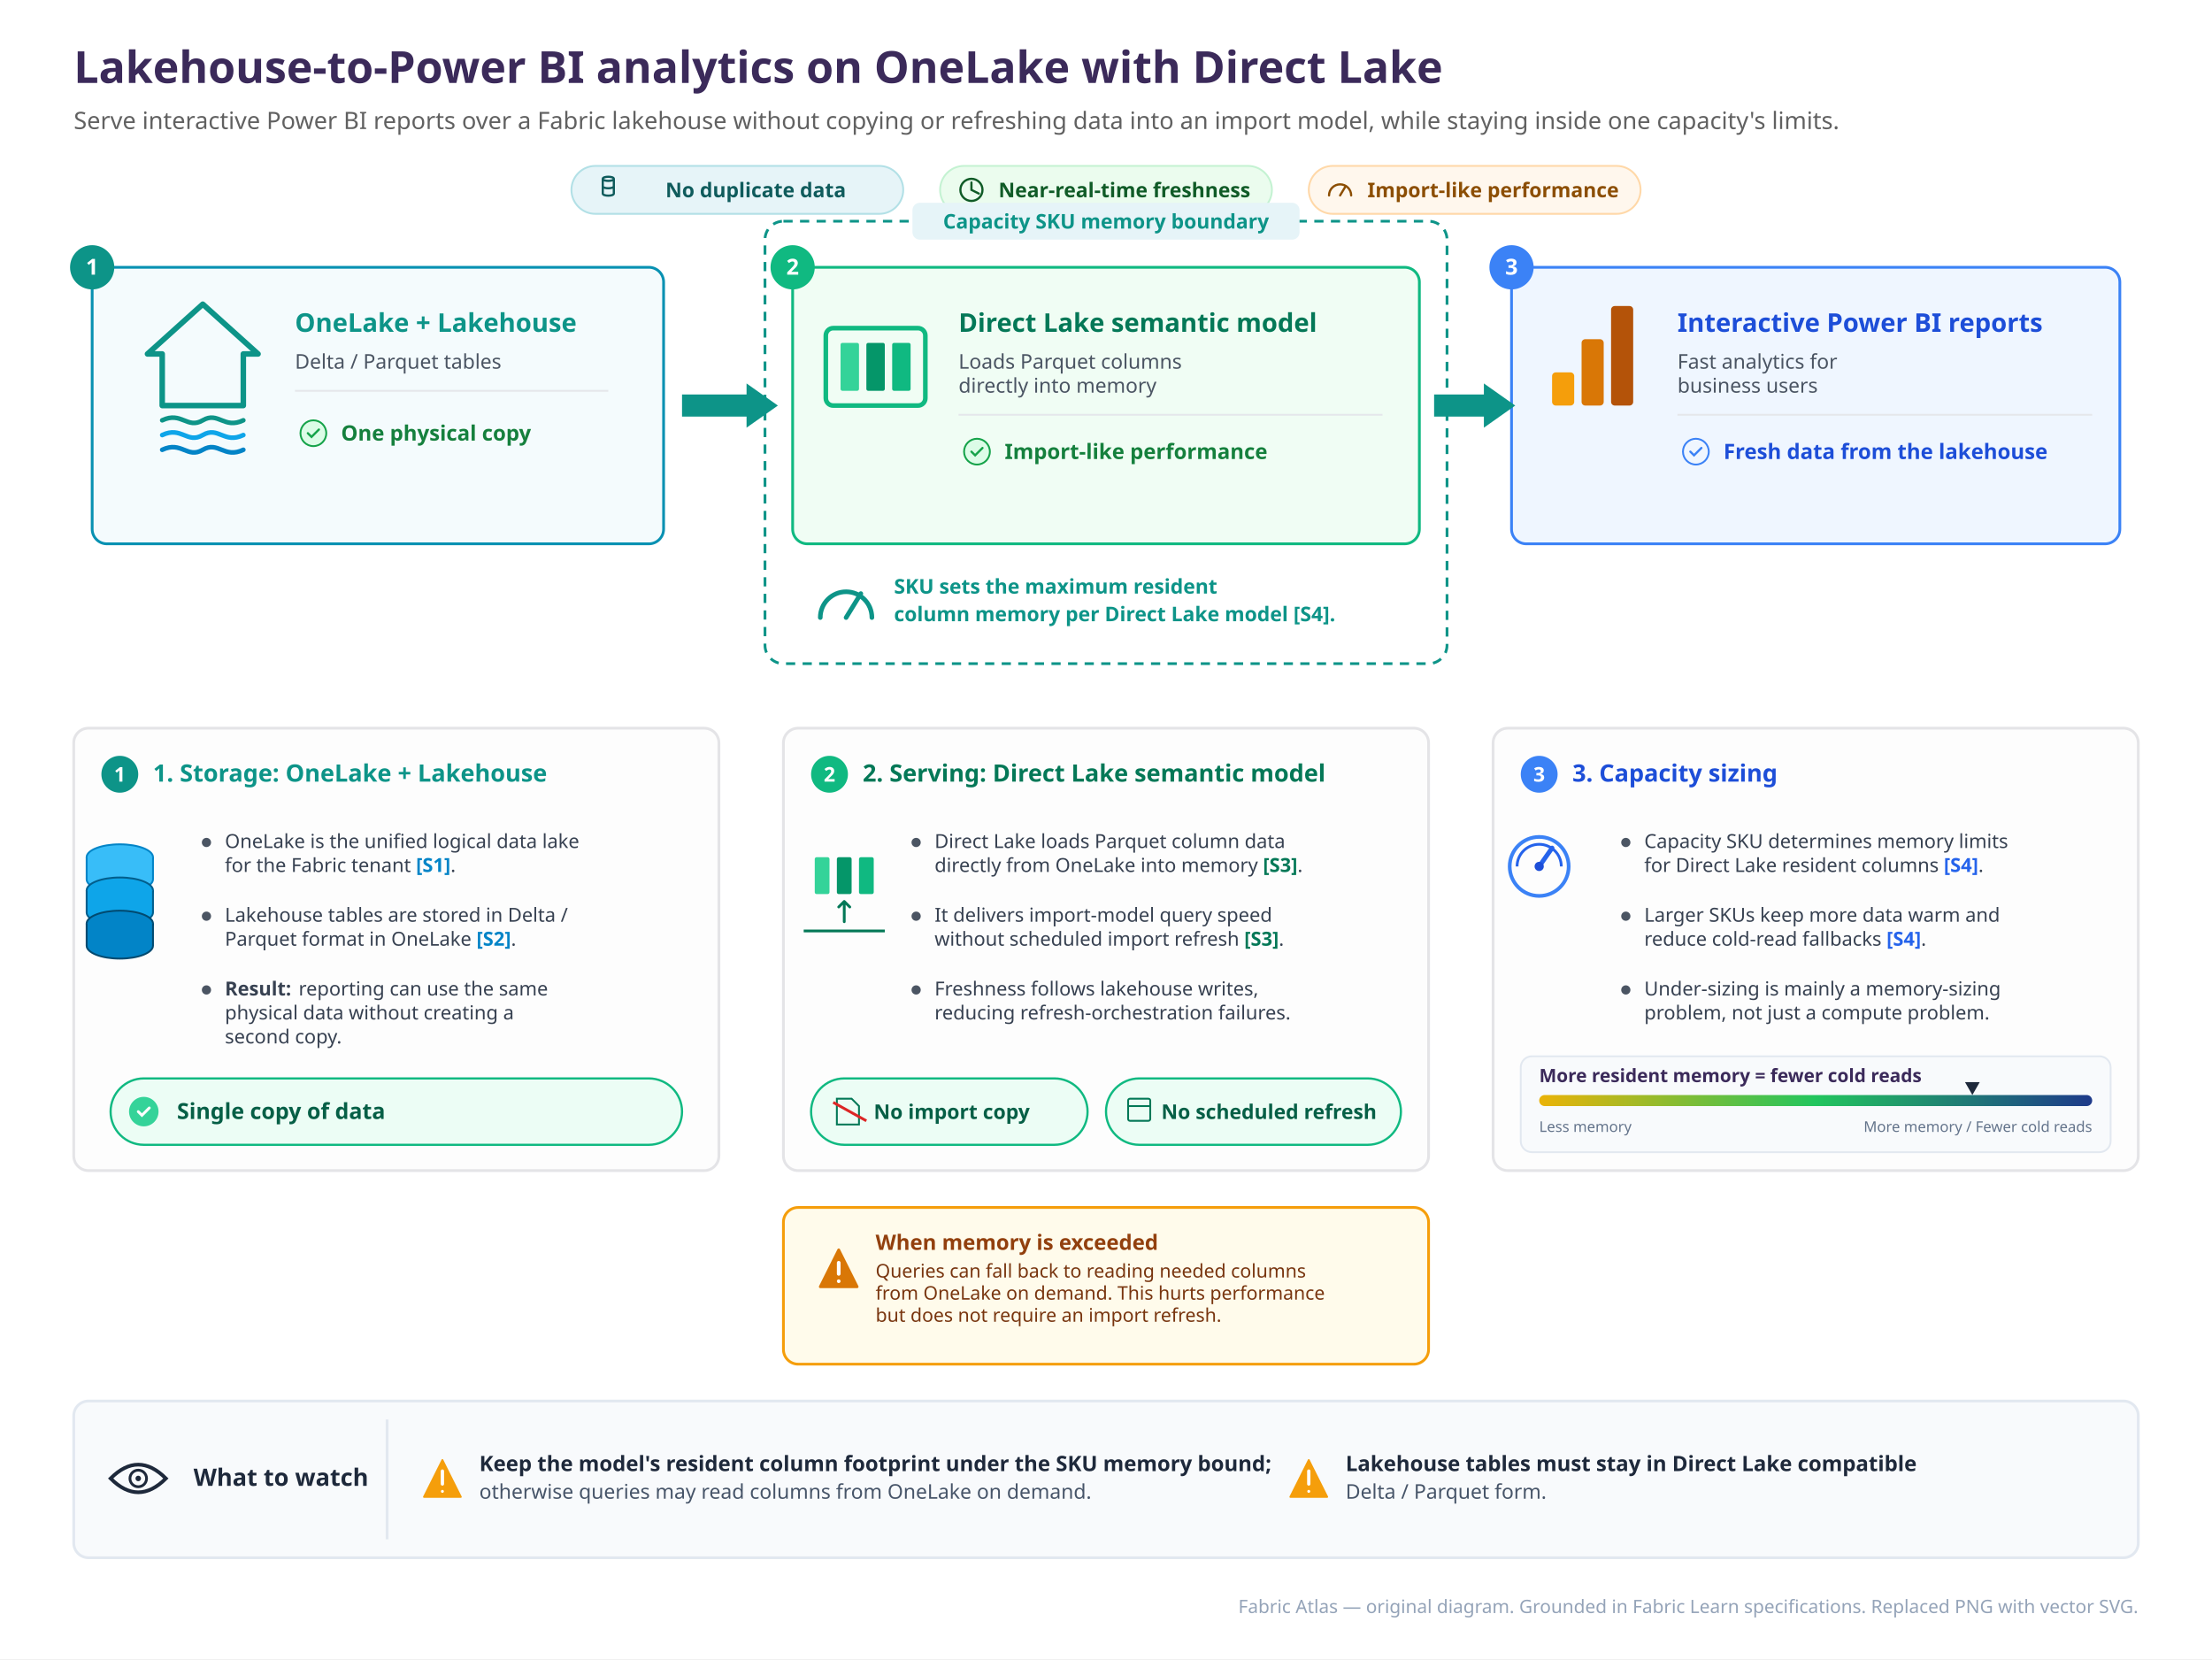
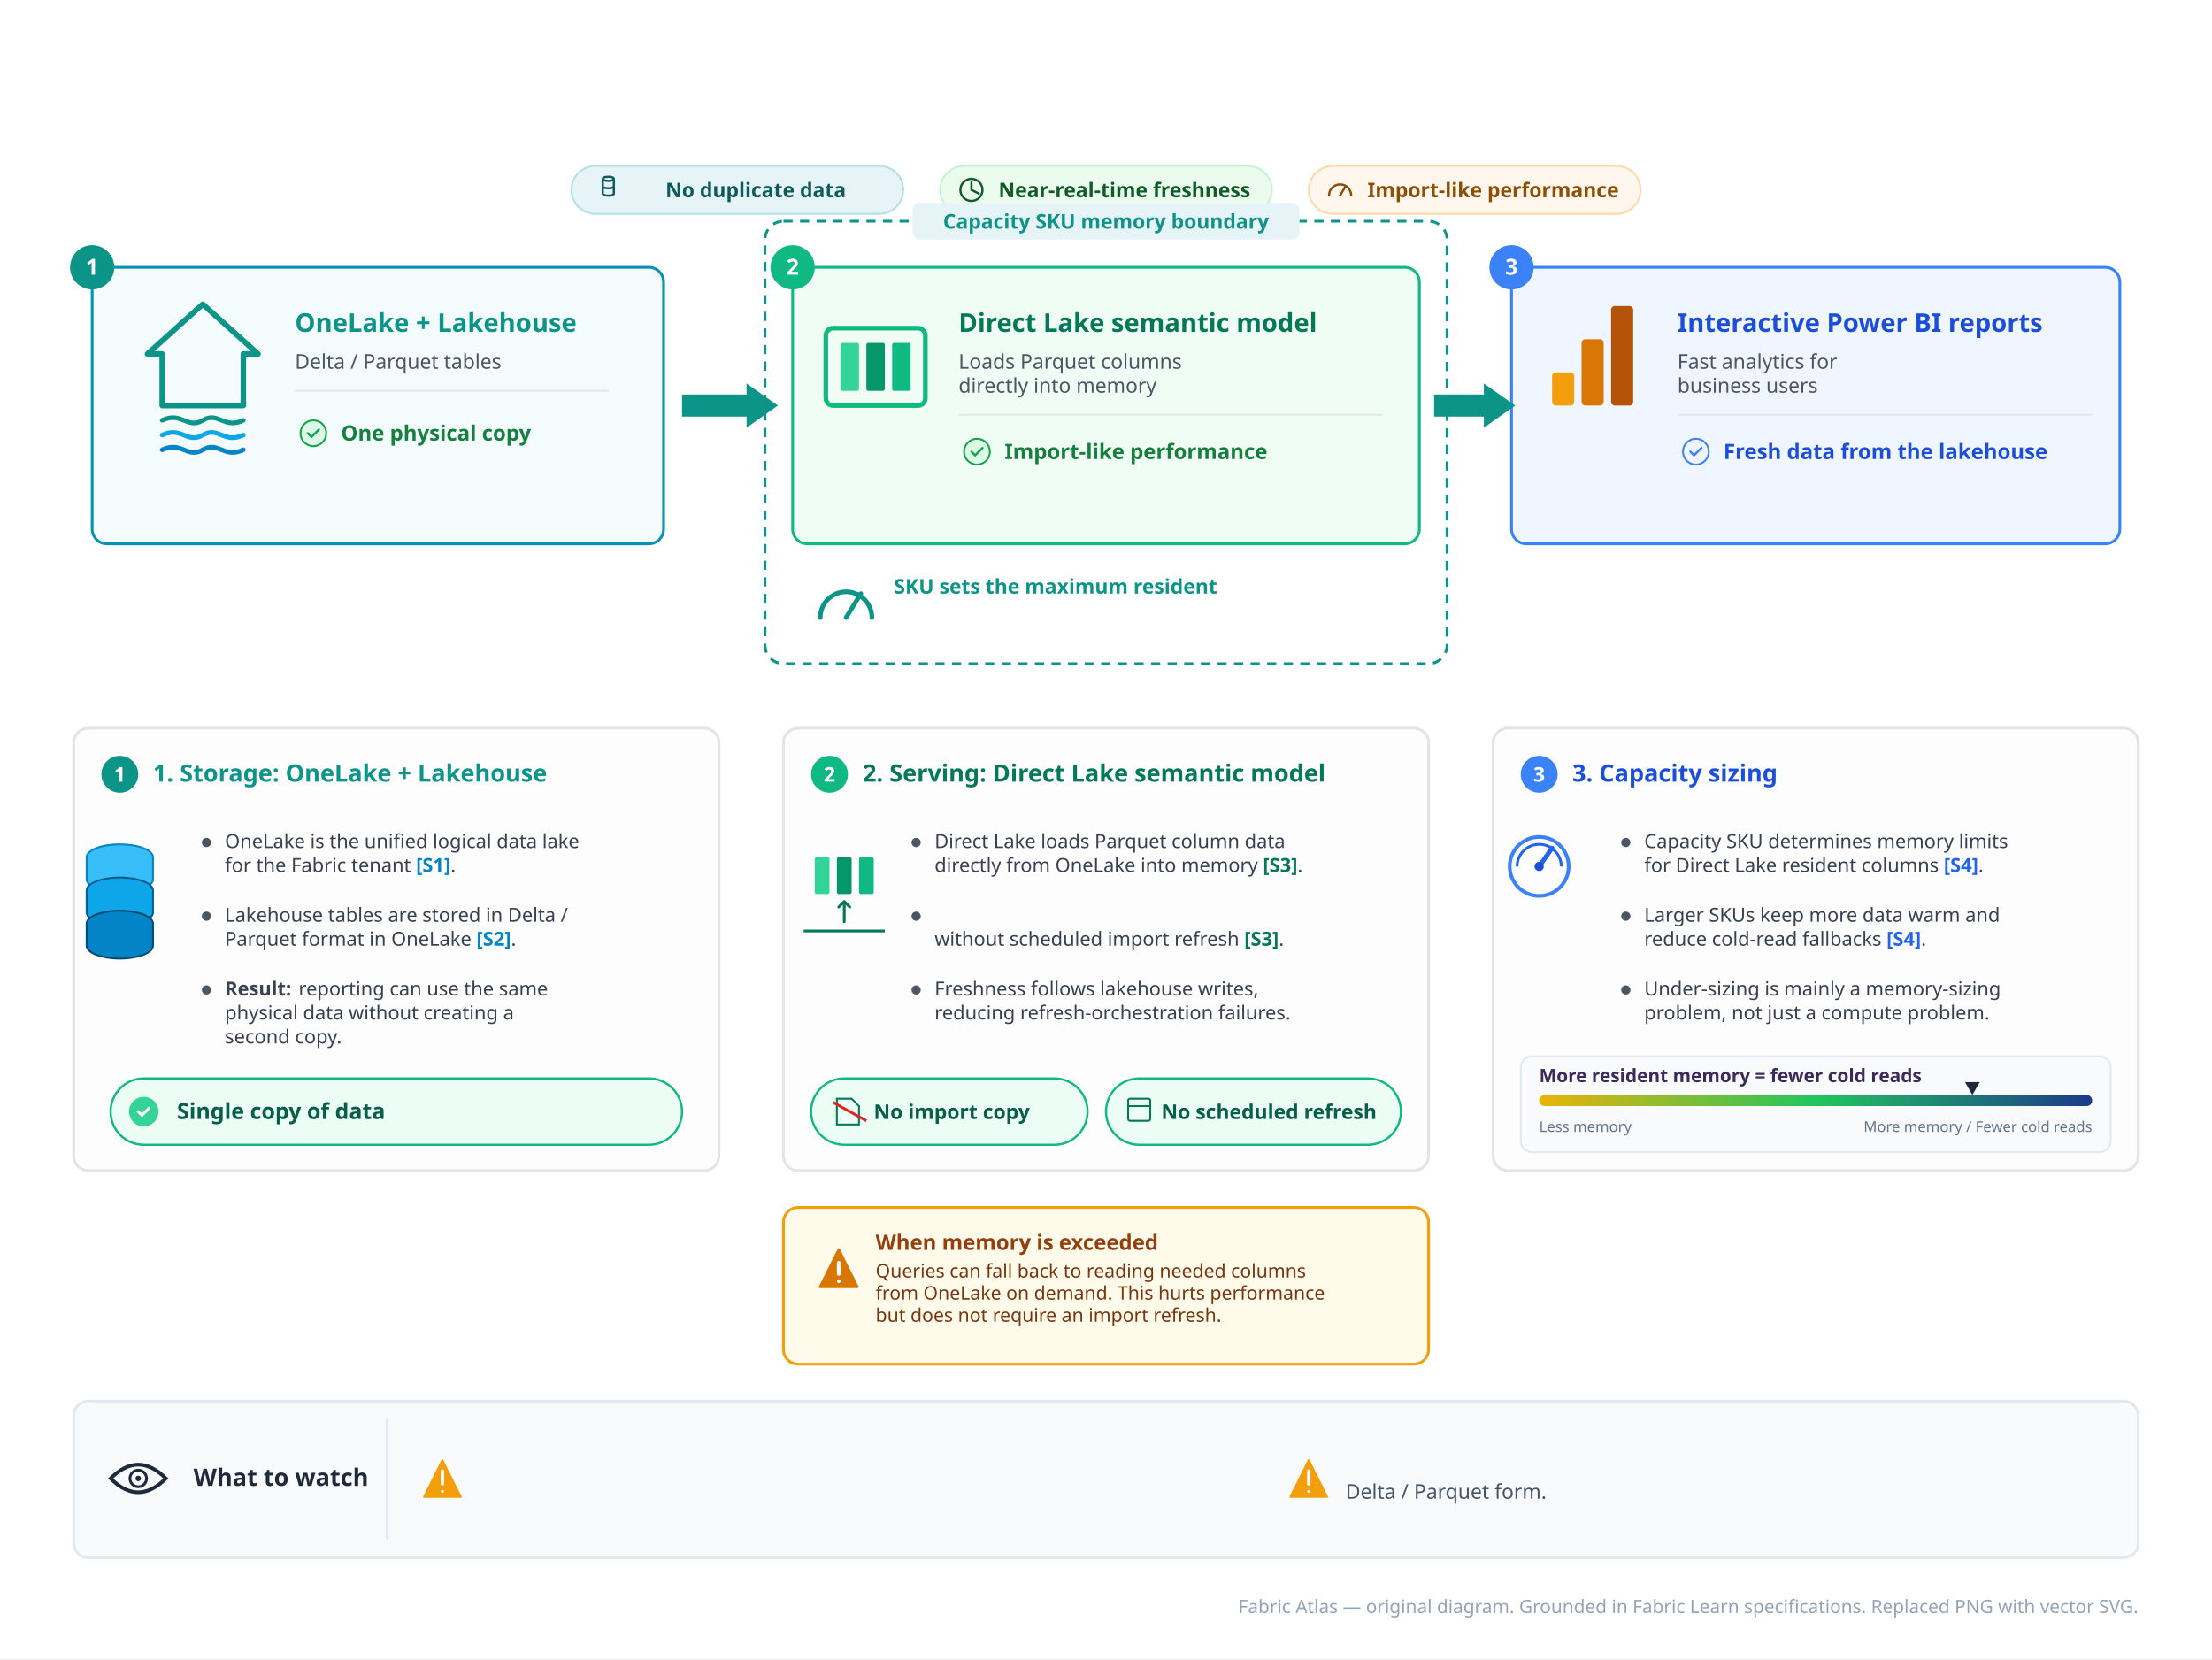
- <svg xmlns="http://www.w3.org/2000/svg" viewBox="0 0 1200 900" font-family="Segoe UI, -apple-system, sans-serif">
+ <svg xmlns="http://www.w3.org/2000/svg" viewBox="0 0 1200 900" font-family="Segoe UI, -apple-system, sans-serif" role="img" aria-labelledby="direct-lake-query-path-title direct-lake-query-path-desc" data-diagram-id="direct-lake-query-path">
  <defs>
    <linearGradient id="sliderGrad" x1="0" y1="0" x2="1" y2="0">
      <stop offset="0%" stop-color="#EAB308" />
      <stop offset="50%" stop-color="#22C55E" />
      <stop offset="100%" stop-color="#1E3A8A" />
    </linearGradient>
  </defs>
  <rect width="1200" height="900" fill="#FFFFFF" />
-   <text x="40" y="45" font-size="24" font-weight="700" fill="#3B2A5A">Lakehouse-to-Power BI analytics on OneLake with Direct Lake</text>
-   <text x="40" y="70" font-size="13" fill="#616161">Serve interactive Power BI reports over a Fabric lakehouse without copying or refreshing data into an import model, while staying inside one capacity's limits.</text>
+   <text x="40" y="45" font-size="24" font-weight="700" fill="#3B2A5A" data-node-id="fallback-trigger-check" tabindex="0" aria-label="DirectQuery fallback trigger check (SQL flavor only)" />
+   <text x="40" y="70" font-size="13" fill="#616161" data-node-id="visual-query" tabindex="0" aria-label="Report visual issues a query" />
  <rect x="310" y="90" width="180" height="26" rx="13" fill="#E6F4F8" stroke="#B2E0E6" stroke-width="1" />
  <path d="M 327,97 C 327,95.5 333,95.5 333,97 C 333,98.5 327,98.5 327,97 M 327,97 L 327,101 C 327,102.5 333,102.5 333,101 L 333,97 M 327,101 L 327,105 C 327,106.5 333,106.5 333,105 L 333,101" fill="none" stroke="#0F5B5C" stroke-width="1.2" stroke-linecap="round" stroke-linejoin="round" />
  <text x="410" y="107" text-anchor="middle" font-size="11" font-weight="600" fill="#0F5B5C">No duplicate data</text>
  <rect x="510" y="90" width="180" height="26" rx="13" fill="#EBFCEE" stroke="#C4F2D2" stroke-width="1" />
  <circle cx="527" cy="103" r="6" fill="none" stroke="#105B27" stroke-width="1.2" />
  <path d="M 527,99 L 527,103 L 531,105" fill="none" stroke="#105B27" stroke-width="1.2" stroke-linecap="round" />
  <text x="610" y="107" text-anchor="middle" font-size="11" font-weight="600" fill="#105B27">Near-real-time freshness</text>
  <rect x="710" y="90" width="180" height="26" rx="13" fill="#FFF7ED" stroke="#FFD8A8" stroke-width="1" />
  <path d="M 721,106 A 6,6 0 0,1 733,106" fill="none" stroke="#8C4E03" stroke-width="1.2" stroke-linecap="round" />
  <line x1="727" y1="106" x2="730" y2="101" stroke="#8C4E03" stroke-width="1.2" stroke-linecap="round" />
  <text x="810" y="107" text-anchor="middle" font-size="11" font-weight="600" fill="#8C4E03">Import-like performance</text>
  <rect x="50" y="145" width="310" height="150" rx="8" fill="#F4FBFD" stroke="#0891B2" stroke-width="1.5" />
  <circle cx="50" cy="145" r="12" fill="#0D9488" />
  <text x="50" y="149" text-anchor="middle" font-size="12" font-weight="700" fill="#FFFFFF">1</text>
  <g transform="translate(10, 5)">
    <path d="M 100,160 L 70,187 L 78,187 L 78,215 L 122,215 L 122,187 L 130,187 Z" fill="none" stroke="#0D9488" stroke-width="3" stroke-linejoin="round" />
    <path d="M 78,223 C 88.5,218 91.5,228 100,223 C 108.5,218 111.5,228 122,223" fill="none" stroke="#0D9488" stroke-width="2.5" stroke-linecap="round" />
    <path d="M 78,231 C 88.5,226 91.5,236 100,231 C 108.5,226 111.5,236 122,231" fill="none" stroke="#0EA5E9" stroke-width="2.5" stroke-linecap="round" />
    <path d="M 78,239 C 88.5,234 91.5,244 100,239 C 108.5,234 111.5,244 122,239" fill="none" stroke="#0284C7" stroke-width="2.5" stroke-linecap="round" />
  </g>
  <text x="160" y="180" font-size="14" font-weight="700" fill="#0D9488">OneLake + Lakehouse</text>
  <text x="160" y="200" font-size="11" fill="#4B5563">Delta / Parquet tables</text>
  <line x1="160" y1="212" x2="330" y2="212" stroke="#E5E7EB" stroke-width="1" />
  <circle cx="170" cy="235" r="7" fill="#DCFCE7" stroke="#16A34A" stroke-width="1" />
  <path d="M 167,235 L 169,237 L 173,233" fill="none" stroke="#16A34A" stroke-width="1.2" stroke-linecap="round" />
  <text x="185" y="239" font-size="11.5" font-weight="600" fill="#15803D">One physical copy</text>
  <rect x="415" y="120" width="370" height="240" rx="10" fill="none" stroke="#0D9488" stroke-width="1.5" stroke-dasharray="5 4" />
  <rect x="495" y="110" width="210" height="20" rx="4" fill="#E6F4F8" />
  <text x="600" y="124" text-anchor="middle" font-size="11" font-weight="600" fill="#0D9488">Capacity SKU memory boundary</text>
  <rect x="430" y="145" width="340" height="150" rx="8" fill="#F0FDF4" stroke="#10B981" stroke-width="1.5" />
  <circle cx="430" cy="145" r="12" fill="#10B981" />
  <text x="430" y="149" text-anchor="middle" font-size="12" font-weight="700" fill="#FFFFFF">2</text>
  <rect x="448" y="178" width="54" height="42" rx="4" fill="none" stroke="#10B981" stroke-width="2.5" />
  <rect x="456" y="186" width="10" height="26" fill="#34D399" rx="1" />
  <rect x="470" y="186" width="10" height="26" fill="#059669" rx="1" />
  <rect x="484" y="186" width="10" height="26" fill="#10B981" rx="1" />
  <text x="520" y="180" font-size="14" font-weight="700" fill="#047857">Direct Lake semantic model</text>
  <text x="520" y="200" font-size="11" fill="#4B5563">Loads Parquet columns</text>
  <text x="520" y="213" font-size="11" fill="#4B5563">directly into memory</text>
  <line x1="520" y1="225" x2="750" y2="225" stroke="#E5E7EB" stroke-width="1" />
  <circle cx="530" cy="245" r="7" fill="#DCFCE7" stroke="#16A34A" stroke-width="1" />
  <path d="M 527,245 L 529,247 L 533,243" fill="none" stroke="#16A34A" stroke-width="1.2" stroke-linecap="round" />
  <text x="545" y="249" font-size="11.5" font-weight="600" fill="#15803D">Import-like performance</text>
  <path d="M 445,335 A 14,14 0 0,1 473,335" fill="none" stroke="#0D9488" stroke-width="2.5" stroke-linecap="round" />
  <line x1="459" y1="335" x2="467" y2="322" stroke="#0D9488" stroke-width="2.5" stroke-linecap="round" />
  <text x="485" y="322" font-size="11" font-weight="600" fill="#0D9488">SKU sets the maximum resident</text>
-   <text x="485" y="337" font-size="11" font-weight="600" fill="#0D9488">column memory per Direct Lake model [S4].</text>
+   <text x="485" y="337" font-size="11" font-weight="600" fill="#0D9488" data-node-id="framing" tabindex="0" aria-label="Framing (point-in-time anchor)" />
  <rect x="820" y="145" width="330" height="150" rx="8" fill="#EFF6FF" stroke="#3B82F6" stroke-width="1.5" />
  <circle cx="820" cy="145" r="12" fill="#3B82F6" />
  <text x="820" y="149" text-anchor="middle" font-size="12" font-weight="700" fill="#FFFFFF">3</text>
  <rect x="842" y="202" width="12" height="18" rx="2" fill="#F59E0B" />
  <rect x="858" y="184" width="12" height="36" rx="2" fill="#D97706" />
  <rect x="874" y="166" width="12" height="54" rx="2" fill="#B45309" />
  <text x="910" y="180" font-size="14" font-weight="700" fill="#1D4ED8">Interactive Power BI reports</text>
  <text x="910" y="200" font-size="11" fill="#4B5563">Fast analytics for</text>
  <text x="910" y="213" font-size="11" fill="#4B5563">business users</text>
  <line x1="910" y1="225" x2="1135" y2="225" stroke="#E5E7EB" stroke-width="1" />
  <circle cx="920" cy="245" r="7" fill="#EFF6FF" stroke="#3B82F6" stroke-width="1" />
  <path d="M 917,245 L 919,247 L 923,243" fill="none" stroke="#3B82F6" stroke-width="1.2" stroke-linecap="round" />
  <text x="935" y="249" font-size="11.5" font-weight="600" fill="#1D4ED8">Fresh data from the lakehouse</text>
  <path d="M 370,214 L 405,214 L 405,208 L 422,220 L 405,232 L 405,226 L 370,226 Z" fill="#0D9488" />
  <path d="M 778,214 L 805,214 L 805,208 L 822,220 L 805,232 L 805,226 L 778,226 Z" fill="#0D9488" />
  <rect x="40" y="395" width="350" height="240" rx="8" fill="#FDFDFD" stroke="#E4E4E7" stroke-width="1.5" />
  <circle cx="65" cy="420" r="10" fill="#0D9488" />
  <text x="65" y="424" text-anchor="middle" font-size="11" font-weight="700" fill="#FFFFFF">1</text>
  <text x="83" y="424" font-size="13" font-weight="700" fill="#0D9488">1. Storage: OneLake + Lakehouse</text>
  <g transform="translate(15, 45)">
    <ellipse cx="50" cy="420" rx="18" ry="7" fill="#38BDF8" stroke="#0284C7" stroke-width="1" />
    <path d="M 32,420 L 32,432 A 18,7 0 0,0 68,432 L 68,420" fill="#38BDF8" stroke="#0284C7" stroke-width="1" />
    <ellipse cx="50" cy="438" rx="18" ry="7" fill="#0EA5E9" stroke="#025E8C" stroke-width="1" />
    <path d="M 32,438 L 32,450 A 18,7 0 0,0 68,450 L 68,438" fill="#0EA5E9" stroke="#025E8C" stroke-width="1" />
    <ellipse cx="50" cy="456" rx="18" ry="7" fill="#0284C7" stroke="#014A70" stroke-width="1" />
    <path d="M 32,456 L 32,468 A 18,7 0 0,0 68,468 L 68,456" fill="#0284C7" stroke="#014A70" stroke-width="1" />
  </g>
  <circle cx="112" cy="457" r="2.5" fill="#4B5563" />
  <text x="122" y="460" font-size="10.5" fill="#374151">OneLake is the unified logical data lake</text>
  <text x="122" y="473" font-size="10.5" fill="#374151">for the Fabric tenant <tspan fill="#0284C7" font-weight="600">[S1]</tspan>.</text>
  <circle cx="112" cy="497" r="2.5" fill="#4B5563" />
  <text x="122" y="500" font-size="10.5" fill="#374151">Lakehouse tables are stored in Delta /</text>
  <text x="122" y="513" font-size="10.5" fill="#374151">Parquet format in OneLake <tspan fill="#0284C7" font-weight="600">[S2]</tspan>.</text>
  <circle cx="112" cy="537" r="2.5" fill="#4B5563" />
  <text x="122" y="540" font-size="10.5" font-weight="600" fill="#374151">Result:</text>
  <text x="162" y="540" font-size="10.5" fill="#374151">reporting can use the same</text>
  <text x="122" y="553" font-size="10.5" fill="#374151">physical data without creating a</text>
  <text x="122" y="566" font-size="10.5" fill="#374151">second copy.</text>
  <rect x="60" y="585" width="310" height="36" rx="18" fill="#ECFDF5" stroke="#10B981" stroke-width="1.2" />
  <circle cx="78" cy="603" r="8" fill="#34D399" />
  <path d="M 75,603 L 77,605 L 81,601" fill="none" stroke="#FFFFFF" stroke-width="1.5" stroke-linecap="round" />
  <text x="96" y="607" font-size="12" font-weight="700" fill="#065F46">Single copy of data</text>
  <rect x="425" y="395" width="350" height="240" rx="8" fill="#FDFDFD" stroke="#E4E4E7" stroke-width="1.5" />
  <circle cx="450" cy="420" r="10" fill="#10B981" />
  <text x="450" y="424" text-anchor="middle" font-size="11" font-weight="700" fill="#FFFFFF">2</text>
  <text x="468" y="424" font-size="13" font-weight="700" fill="#047857">2. Serving: Direct Lake semantic model</text>
  <g transform="translate(400, 45)">
    <rect x="42" y="420" width="8" height="20" rx="1" fill="#34D399" />
    <rect x="54" y="420" width="8" height="20" rx="1" fill="#059669" />
    <rect x="66" y="420" width="8" height="20" rx="1" fill="#10B981" />
    <path d="M 58,455 L 58,444 M 55,447 L 58,444 L 61,447" fill="none" stroke="#047857" stroke-width="1.5" stroke-linecap="round" stroke-linejoin="round" />
    <path d="M 36,460 L 80,460" stroke="#047857" stroke-width="1.5" />
  </g>
  <circle cx="497" cy="457" r="2.5" fill="#4B5563" />
  <text x="507" y="460" font-size="10.5" fill="#374151">Direct Lake loads Parquet column data</text>
  <text x="507" y="473" font-size="10.5" fill="#374151">directly from OneLake into memory <tspan fill="#047857" font-weight="600">[S3]</tspan>.</text>
  <circle cx="497" cy="497" r="2.5" fill="#4B5563" />
-   <text x="507" y="500" font-size="10.5" fill="#374151">It delivers import-model query speed</text>
+   <text x="507" y="500" font-size="10.5" fill="#374151" data-node-id="directquery-fallback" tabindex="0" aria-label="DirectQuery fallback" />
  <text x="507" y="513" font-size="10.5" fill="#374151">without scheduled import refresh <tspan fill="#047857" font-weight="600">[S3]</tspan>.</text>
  <circle cx="497" cy="537" r="2.5" fill="#4B5563" />
  <text x="507" y="540" font-size="10.5" fill="#374151">Freshness follows lakehouse writes,</text>
  <text x="507" y="553" font-size="10.5" fill="#374151">reducing refresh-orchestration failures.</text>
  <rect x="440" y="585" width="150" height="36" rx="18" fill="#ECFDF5" stroke="#10B981" stroke-width="1.2" />
  <path d="M 454,596 L 462,596 L 466,600 L 466,610 L 454,610 Z" fill="none" stroke="#047857" stroke-width="1" />
  <line x1="452" y1="598" x2="470" y2="608" stroke="#DC2626" stroke-width="1.5" />
  <text x="474" y="607" font-size="11" font-weight="700" fill="#065F46">No import copy</text>
  <rect x="600" y="585" width="160" height="36" rx="18" fill="#ECFDF5" stroke="#10B981" stroke-width="1.2" />
  <rect x="612" y="596" width="12" height="12" rx="1" fill="none" stroke="#047857" stroke-width="1" />
  <line x1="612" y1="600" x2="624" y2="600" stroke="#047857" stroke-width="1" />
  <text x="630" y="607" font-size="11" font-weight="700" fill="#065F46">No scheduled refresh</text>
  <rect x="810" y="395" width="350" height="240" rx="8" fill="#FDFDFD" stroke="#E4E4E7" stroke-width="1.5" />
  <circle cx="835" cy="420" r="10" fill="#3B82F6" />
  <text x="835" y="424" text-anchor="middle" font-size="11" font-weight="700" fill="#FFFFFF">3</text>
  <text x="853" y="424" font-size="13" font-weight="700" fill="#1D4ED8">3. Capacity sizing</text>
  <g transform="translate(790, 45)">
    <circle cx="45" cy="425" r="16" fill="none" stroke="#3B82F6" stroke-width="2" />
    <path d="M 33,425 A 12,12 0 0,1 57,425" fill="none" stroke="#2563EB" stroke-width="1.5" />
    <line x1="45" y1="425" x2="52" y2="415" stroke="#2563EB" stroke-width="2.5" stroke-linecap="round" />
    <circle cx="45" cy="425" r="2.5" fill="#1D4ED8" />
  </g>
  <circle cx="882" cy="457" r="2.5" fill="#4B5563" />
  <text x="892" y="460" font-size="10.5" fill="#374151">Capacity SKU determines memory limits</text>
  <text x="892" y="473" font-size="10.5" fill="#374151">for Direct Lake resident columns <tspan fill="#2563EB" font-weight="600">[S4]</tspan>.</text>
  <circle cx="882" cy="497" r="2.5" fill="#4B5563" />
  <text x="892" y="500" font-size="10.5" fill="#374151">Larger SKUs keep more data warm and</text>
  <text x="892" y="513" font-size="10.5" fill="#374151">reduce cold-read fallbacks <tspan fill="#2563EB" font-weight="600">[S4]</tspan>.</text>
  <circle cx="882" cy="537" r="2.5" fill="#4B5563" />
  <text x="892" y="540" font-size="10.5" fill="#374151">Under-sizing is mainly a memory-sizing</text>
  <text x="892" y="553" font-size="10.5" fill="#374151">problem, not just a compute problem.</text>
  <rect x="825" y="573" width="320" height="52" rx="6" fill="#F8FAFC" stroke="#E2E8F0" stroke-width="1" />
  <text x="835" y="587" font-size="10" font-weight="700" fill="#3B2A5A">More resident memory = fewer cold reads</text>
  <rect x="835" y="594" width="300" height="6" rx="3" fill="url(#sliderGrad)" />
  <text x="835" y="614" font-size="8" fill="#64748B">Less memory</text>
  <text x="1135" y="614" text-anchor="end" font-size="8" fill="#64748B">More memory / Fewer cold reads</text>
  <polygon points="1070,594 1066,587 1074,587" fill="#1E293B" />
  <rect x="425" y="655" width="350" height="85" rx="8" fill="#FFFBEB" stroke="#F59E0B" stroke-width="1.5" />
  <path d="M 445,698 L 455,678 L 465,698 Z" fill="#D97706" stroke="#D97706" stroke-width="1.5" stroke-linejoin="round" />
  <line x1="455" y1="685" x2="455" y2="691" stroke="#FFFFFF" stroke-width="2" stroke-linecap="round" />
  <circle cx="455" cy="695" r="1" fill="#FFFFFF" />
  <text x="475" y="678" font-size="11.5" font-weight="700" fill="#92400E">When memory is exceeded</text>
  <text x="475" y="693" font-size="10.2" fill="#78350F">Queries can fall back to reading needed columns</text>
  <text x="475" y="705" font-size="10.2" fill="#78350F">from OneLake on demand. This hurts performance</text>
  <text x="475" y="717" font-size="10.2" fill="#78350F">but does not require an import refresh.</text>
  <rect x="40" y="760" width="1120" height="85" rx="8" fill="#F8FAFC" stroke="#E2E8F0" stroke-width="1.5" />
  <path d="M 60,802 Q 75,787 90,802 Q 75,817 60,802 Z" fill="none" stroke="#1E293B" stroke-width="2" />
  <circle cx="75" cy="802" r="4.5" fill="none" stroke="#1E293B" stroke-width="1.5" />
  <circle cx="75" cy="802" r="1.5" fill="#1E293B" />
  <text x="105" y="806" font-size="13" font-weight="700" fill="#1E293B">What to watch</text>
  <line x1="210" y1="770" x2="210" y2="835" stroke="#E2E8F0" stroke-width="1.5" />
  <path d="M 230,812 L 240,792 L 250,812 Z" fill="#F59E0B" stroke="#F59E0B" stroke-width="1" stroke-linejoin="round" />
  <line x1="240" y1="798" x2="240" y2="805" stroke="#FFFFFF" stroke-width="1.8" stroke-linecap="round" />
  <circle cx="240" cy="809" r="0.8" fill="#FFFFFF" />
-   <text x="260" y="798" font-size="11.5" font-weight="600" fill="#1E293B">Keep the model's resident column footprint under the SKU memory bound;</text>
-   <text x="260" y="813" font-size="11" fill="#475569">otherwise queries may read columns from OneLake on demand.</text>
+   <text x="260" y="798" font-size="11.5" font-weight="600" fill="#1E293B" data-node-id="residency-check" tabindex="0" aria-label="Column residency check" />
+   <text x="260" y="813" font-size="11" fill="#475569" data-node-id="lazy-load-onelake" tabindex="0" aria-label="Lazy load from OneLake" />
  <path d="M 700,812 L 710,792 L 720,812 Z" fill="#F59E0B" stroke="#F59E0B" stroke-width="1" stroke-linejoin="round" />
  <line x1="710" y1="798" x2="710" y2="805" stroke="#FFFFFF" stroke-width="1.8" stroke-linecap="round" />
  <circle cx="710" cy="809" r="0.8" fill="#FFFFFF" />
-   <text x="730" y="798" font-size="11.5" font-weight="600" fill="#1E293B">Lakehouse tables must stay in Direct Lake compatible</text>
+   <text x="730" y="798" font-size="11.5" font-weight="600" fill="#1E293B" data-node-id="sql-view-fallback-warning" tabindex="0" aria-label="Trap: SQL views force permanent fallback" />
  <text x="730" y="813" font-size="11" fill="#475569">Delta / Parquet form.</text>
  <text x="1160" y="875" text-anchor="end" font-size="10" fill="#94A3B8">Fabric Atlas — original diagram. Grounded in Fabric Learn specifications. Replaced PNG with vector SVG.</text>
</svg>
